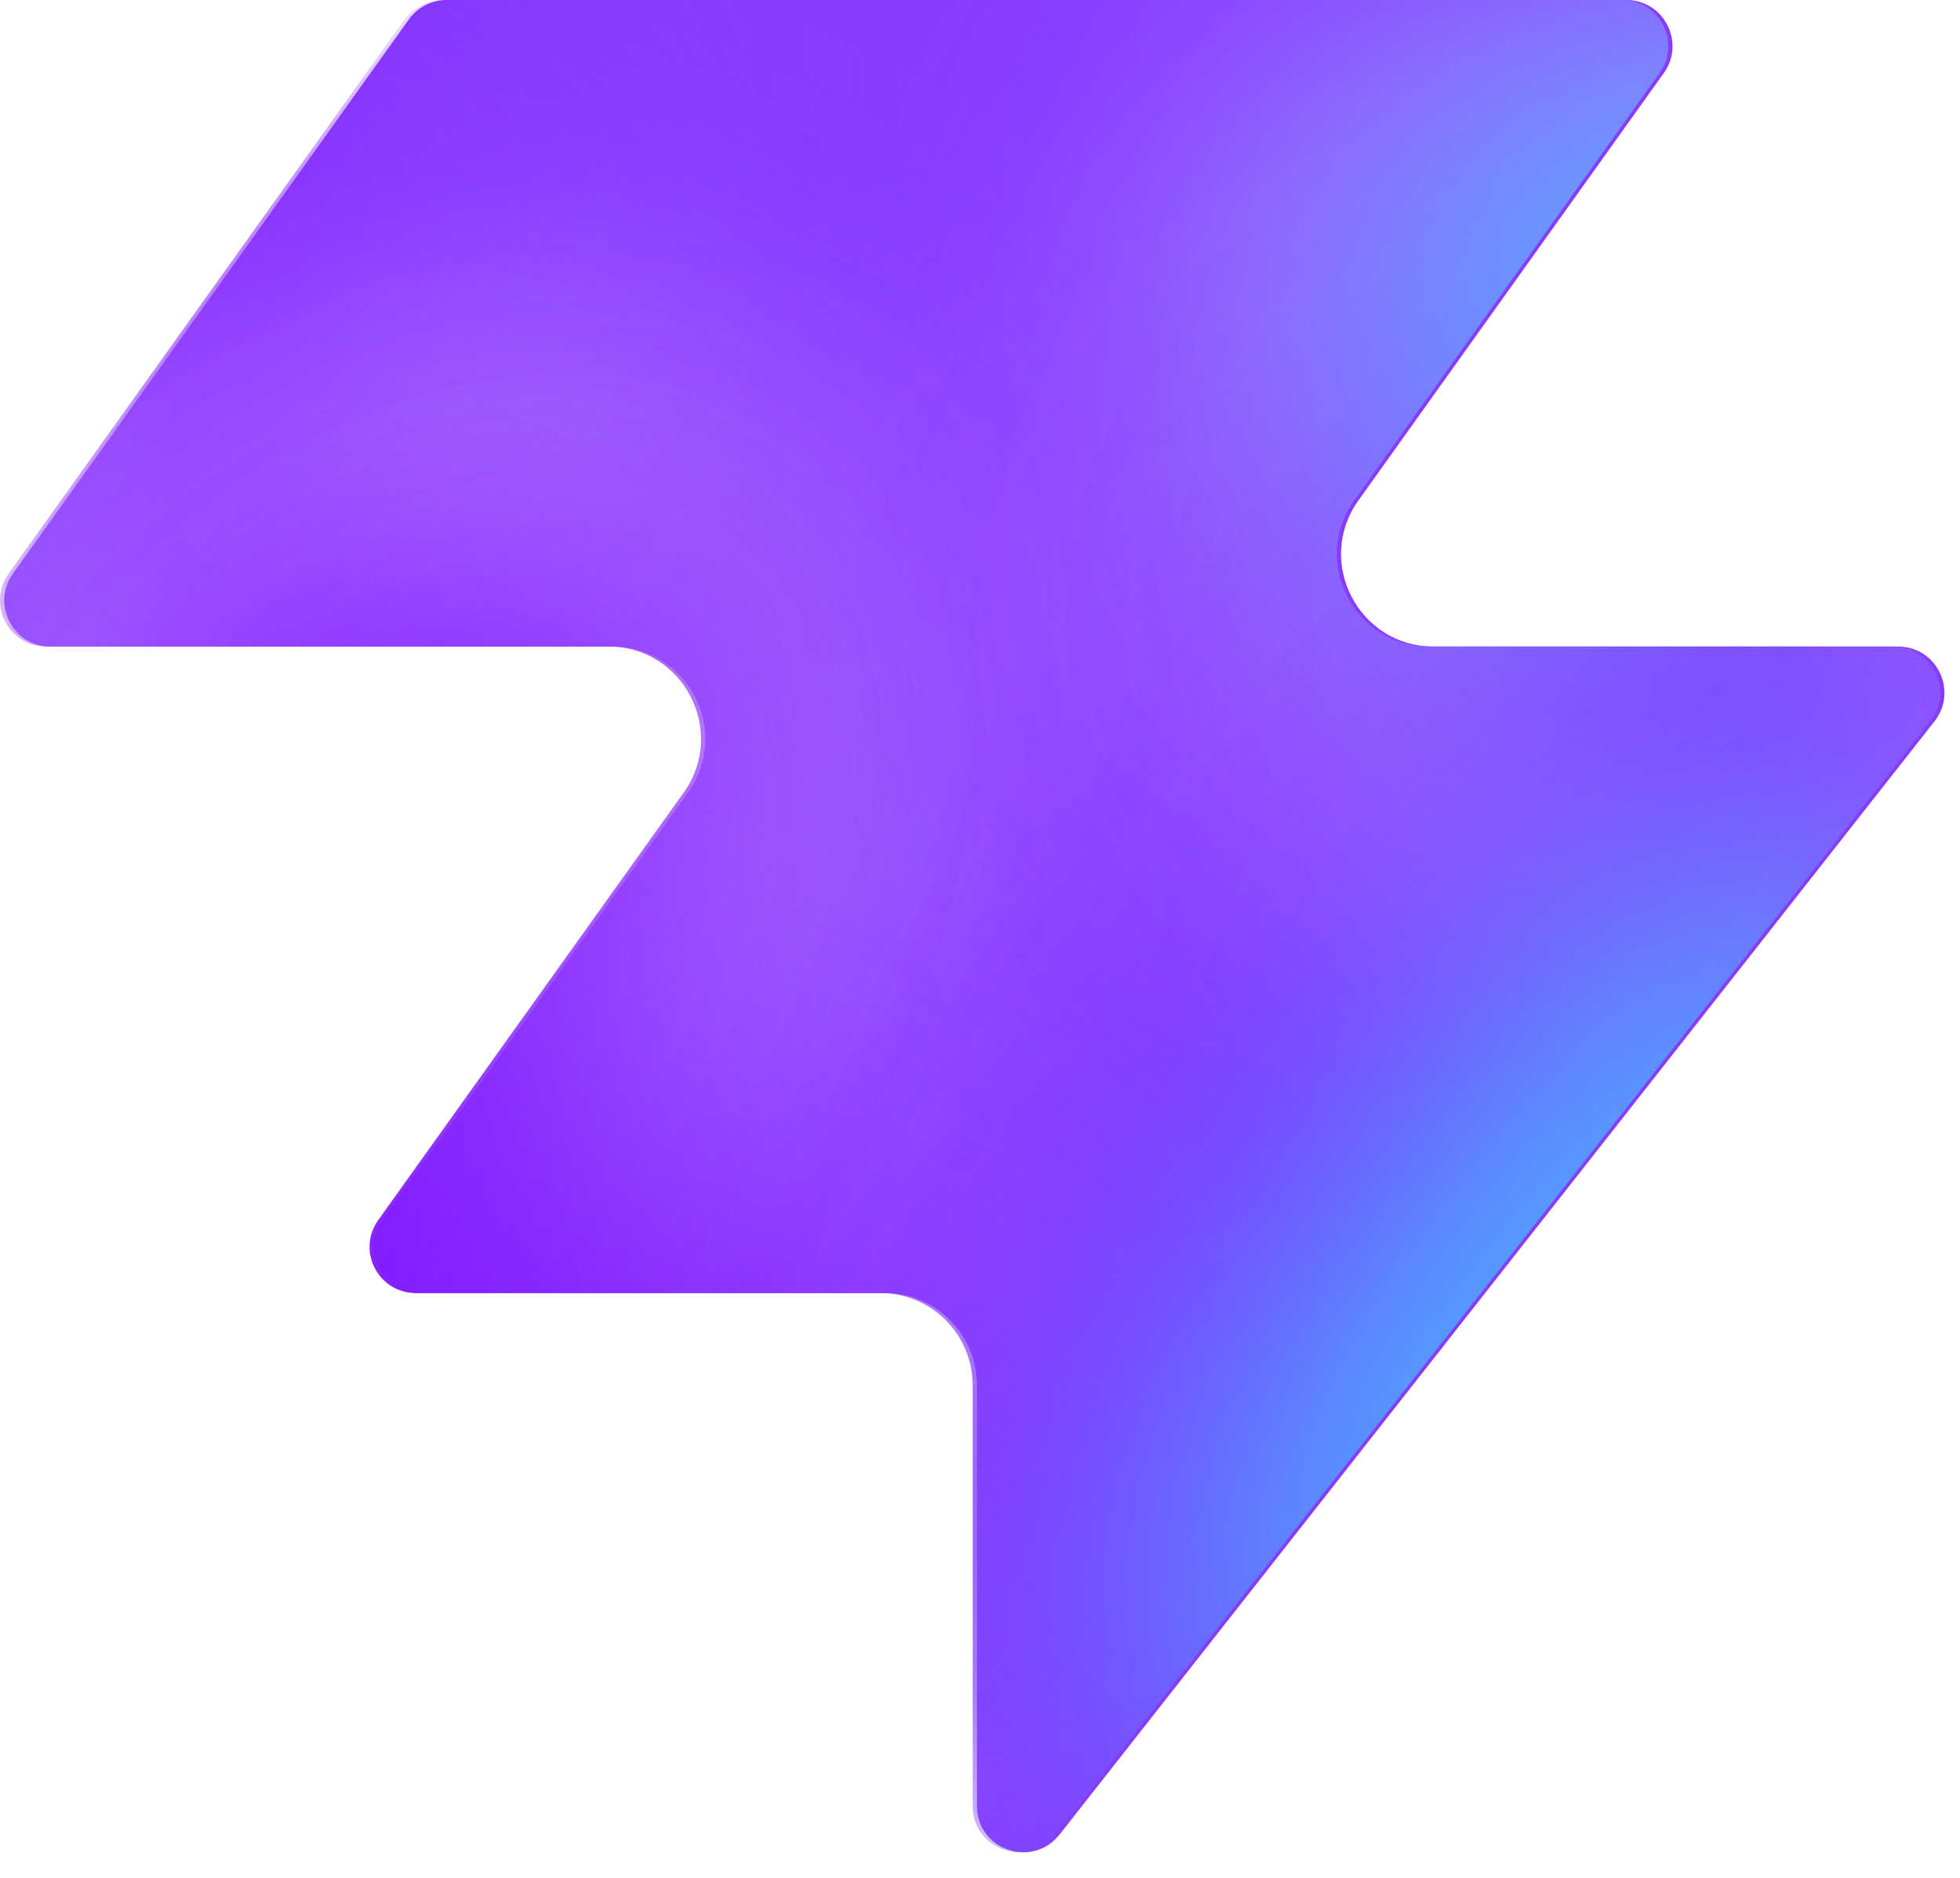
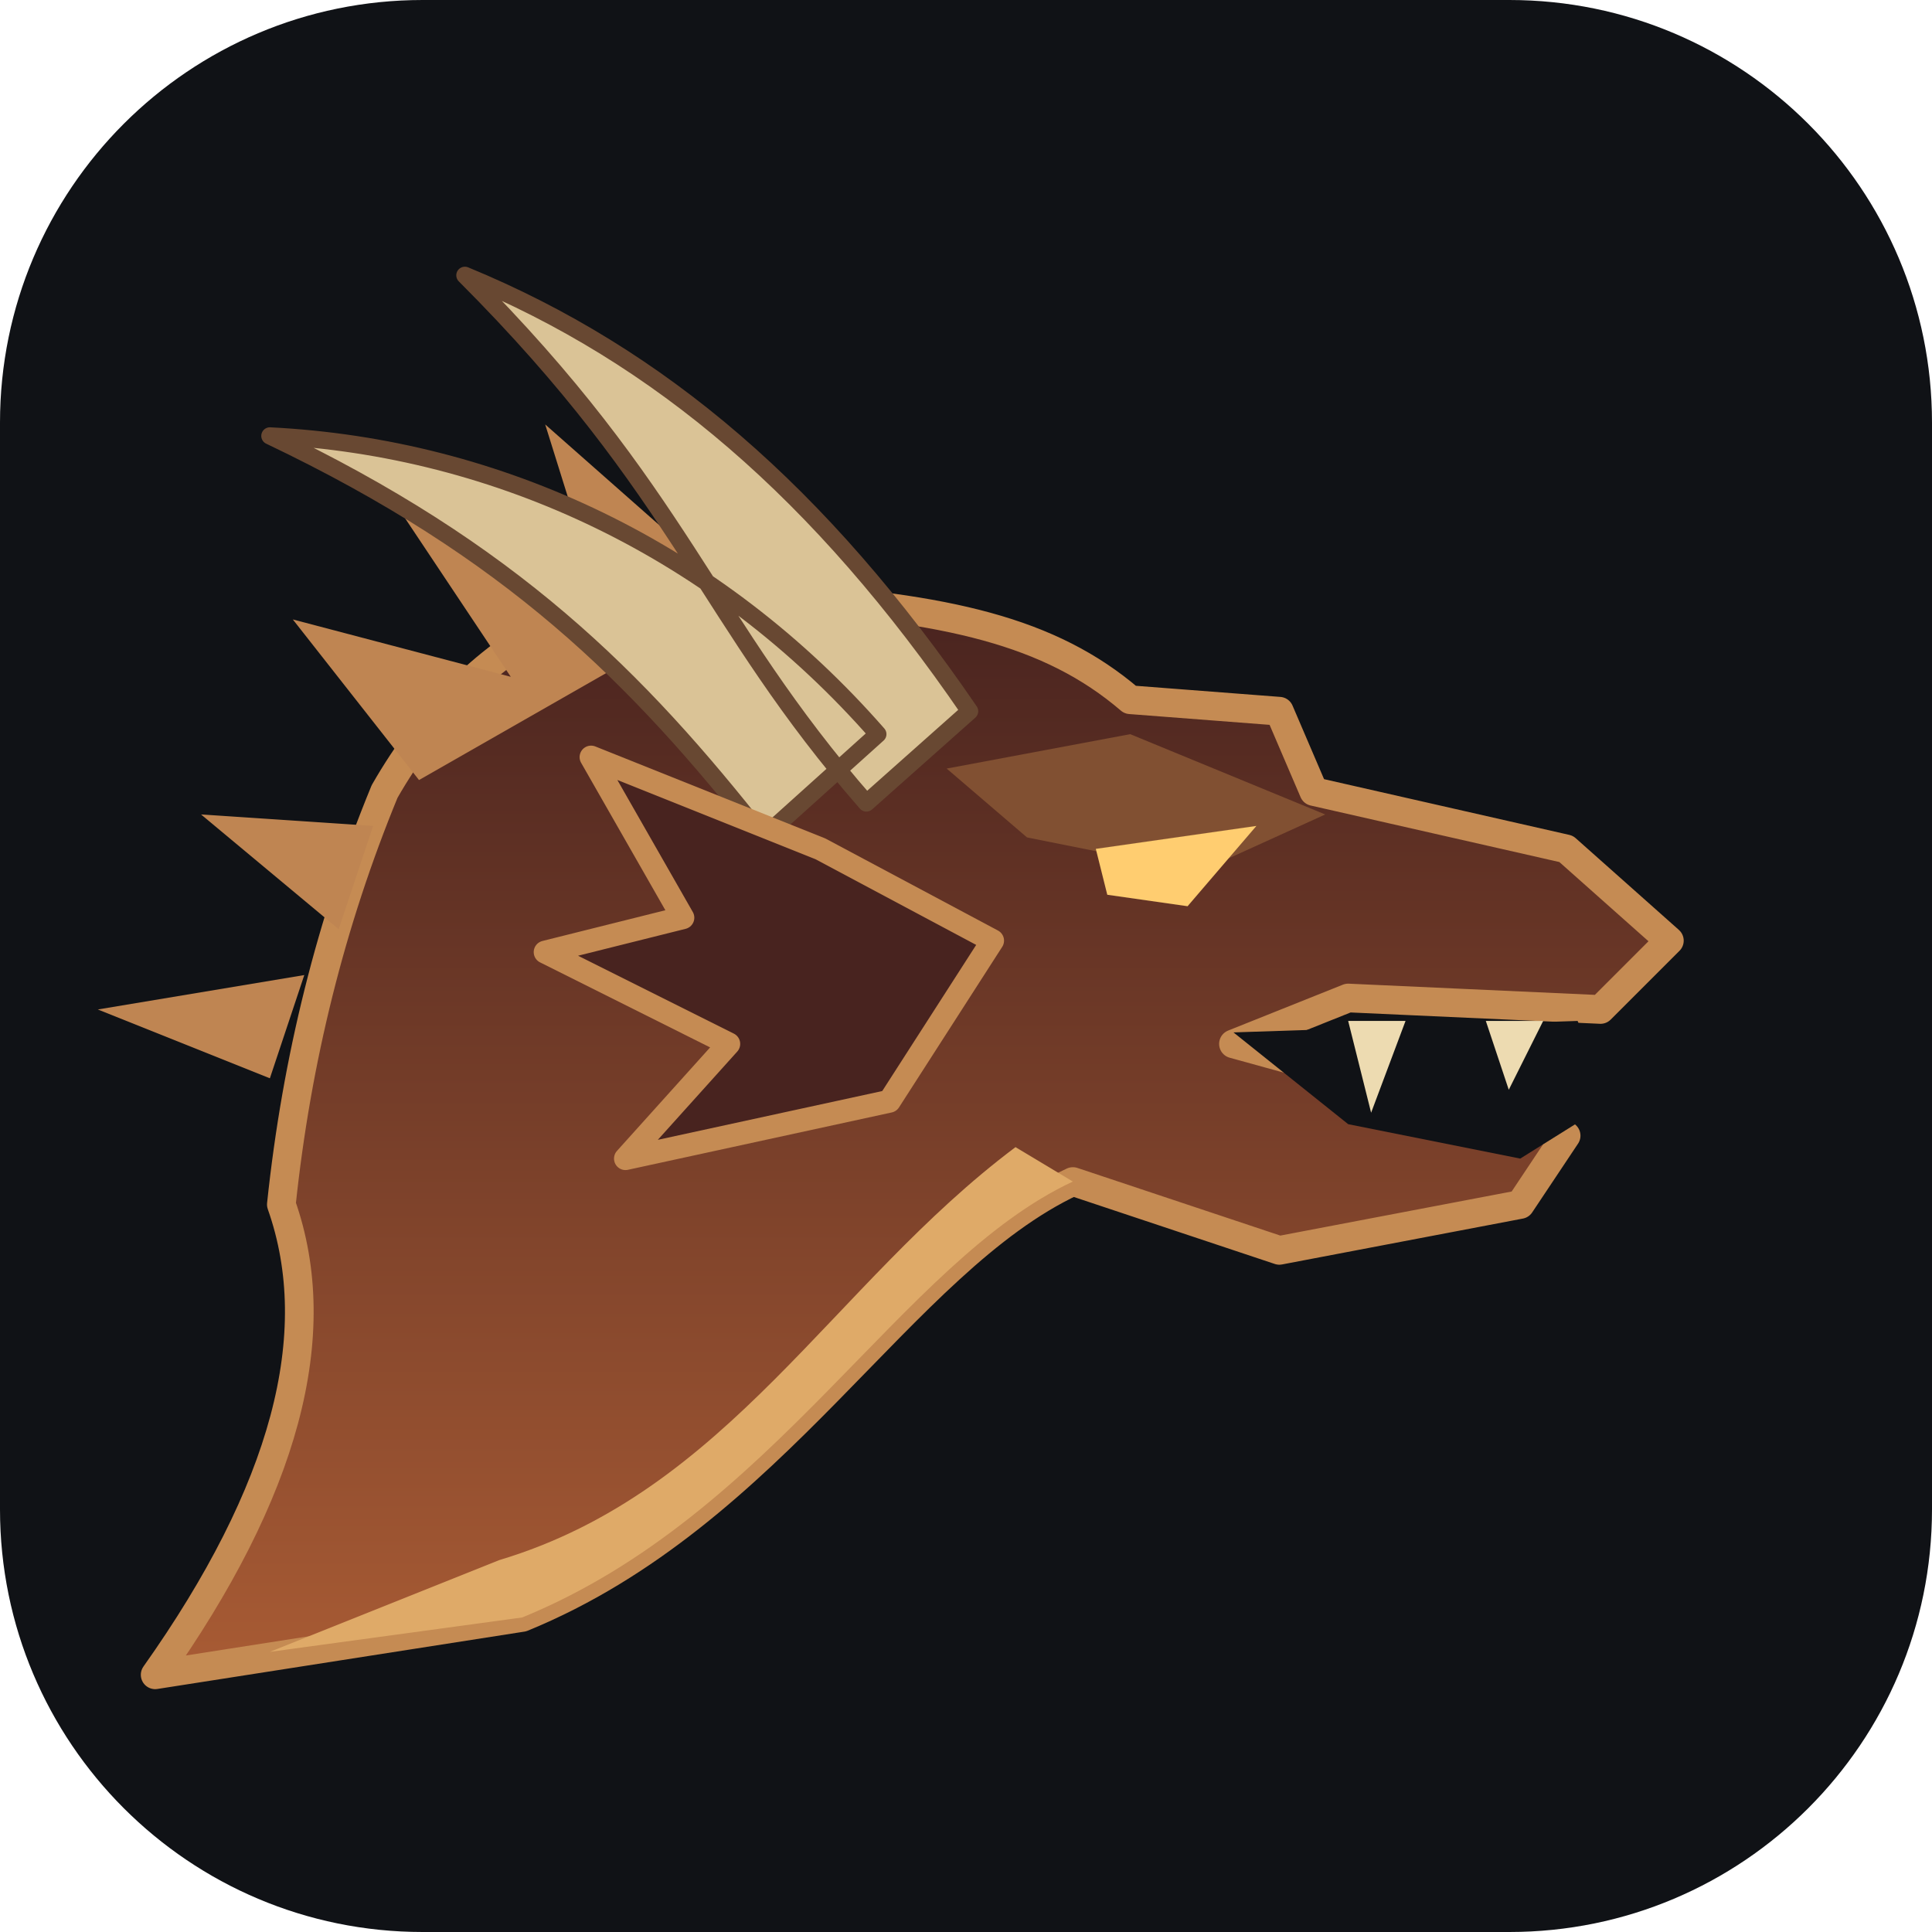
- <svg xmlns="http://www.w3.org/2000/svg" width="48" height="46" fill="none" viewBox="0 0 48 46">
-   <path fill="#863bff" d="M25.946 44.938c-.664.845-2.021.375-2.021-.698V33.937a2.26 2.26 0 0 0-2.262-2.262H10.287c-.92 0-1.456-1.04-.92-1.788l7.48-10.471c1.07-1.497 0-3.578-1.842-3.578H1.237c-.92 0-1.456-1.04-.92-1.788L10.013.474c.214-.297.556-.474.92-.474h28.894c.92 0 1.456 1.04.92 1.788l-7.48 10.471c-1.07 1.498 0 3.579 1.842 3.579h11.377c.943 0 1.473 1.088.89 1.83L25.947 44.94z" style="fill:#863bff;fill:color(display-p3 .525 .23 1);fill-opacity:1" />
-   <mask id="a" width="48" height="46" x="0" y="0" maskUnits="userSpaceOnUse" style="mask-type:alpha">
-     <path fill="#000" d="M25.842 44.938c-.664.844-2.021.375-2.021-.698V33.937a2.26 2.26 0 0 0-2.262-2.262H10.183c-.92 0-1.456-1.04-.92-1.788l7.48-10.471c1.07-1.498 0-3.579-1.842-3.579H1.133c-.92 0-1.456-1.04-.92-1.787L9.91.473c.214-.297.556-.474.92-.474h28.894c.92 0 1.456 1.04.92 1.788l-7.48 10.471c-1.07 1.498 0 3.578 1.842 3.578h11.377c.943 0 1.473 1.088.89 1.832L25.843 44.94z" style="fill:#000;fill-opacity:1" />
-   </mask>
-   <g mask="url(#a)">
-     <g filter="url(#b)">
-       <ellipse cx="5.508" cy="14.704" fill="#ede6ff" rx="5.508" ry="14.704" style="fill:#ede6ff;fill:color(display-p3 .927 .903 1);fill-opacity:1" transform="matrix(.00324 1 1 -.00324 -4.47 31.516)" />
-     </g>
-     <g filter="url(#c)">
-       <ellipse cx="10.399" cy="29.851" fill="#ede6ff" rx="10.399" ry="29.851" style="fill:#ede6ff;fill:color(display-p3 .927 .903 1);fill-opacity:1" transform="matrix(.00324 1 1 -.00324 -39.328 7.883)" />
-     </g>
-     <g filter="url(#d)">
-       <ellipse cx="5.508" cy="30.487" fill="#7e14ff" rx="5.508" ry="30.487" style="fill:#7e14ff;fill:color(display-p3 .492 .077 1);fill-opacity:1" transform="rotate(89.814 -25.913 -14.639)scale(1 -1)" />
-     </g>
-     <g filter="url(#e)">
-       <ellipse cx="5.508" cy="30.599" fill="#7e14ff" rx="5.508" ry="30.599" style="fill:#7e14ff;fill:color(display-p3 .492 .077 1);fill-opacity:1" transform="rotate(89.814 -32.644 -3.334)scale(1 -1)" />
-     </g>
-     <g filter="url(#f)">
-       <ellipse cx="5.508" cy="30.599" fill="#7e14ff" rx="5.508" ry="30.599" style="fill:#7e14ff;fill:color(display-p3 .492 .077 1);fill-opacity:1" transform="matrix(.00324 1 1 -.00324 -34.34 30.47)" />
-     </g>
-     <g filter="url(#g)">
-       <ellipse cx="14.072" cy="22.078" fill="#ede6ff" rx="14.072" ry="22.078" style="fill:#ede6ff;fill:color(display-p3 .927 .903 1);fill-opacity:1" transform="rotate(93.35 24.506 48.493)scale(-1 1)" />
-     </g>
-     <g filter="url(#h)">
-       <ellipse cx="3.47" cy="21.501" fill="#7e14ff" rx="3.47" ry="21.501" style="fill:#7e14ff;fill:color(display-p3 .492 .077 1);fill-opacity:1" transform="rotate(89.009 28.708 47.59)scale(-1 1)" />
-     </g>
-     <g filter="url(#i)">
-       <ellipse cx="3.47" cy="21.501" fill="#7e14ff" rx="3.47" ry="21.501" style="fill:#7e14ff;fill:color(display-p3 .492 .077 1);fill-opacity:1" transform="rotate(89.009 28.708 47.59)scale(-1 1)" />
-     </g>
-     <g filter="url(#j)">
-       <ellipse cx=".387" cy="8.972" fill="#7e14ff" rx="4.407" ry="29.108" style="fill:#7e14ff;fill:color(display-p3 .492 .077 1);fill-opacity:1" transform="rotate(39.51 .387 8.972)" />
-     </g>
-     <g filter="url(#k)">
-       <ellipse cx="47.523" cy="-6.092" fill="#7e14ff" rx="4.407" ry="29.108" style="fill:#7e14ff;fill:color(display-p3 .492 .077 1);fill-opacity:1" transform="rotate(37.892 47.523 -6.092)" />
-     </g>
-     <g filter="url(#l)">
-       <ellipse cx="41.412" cy="6.333" fill="#47bfff" rx="5.971" ry="9.665" style="fill:#47bfff;fill:color(display-p3 .28 .748 1);fill-opacity:1" transform="rotate(37.892 41.412 6.333)" />
-     </g>
-     <g filter="url(#m)">
-       <ellipse cx="-1.879" cy="38.332" fill="#7e14ff" rx="4.407" ry="29.108" style="fill:#7e14ff;fill:color(display-p3 .492 .077 1);fill-opacity:1" transform="rotate(37.892 -1.88 38.332)" />
-     </g>
-     <g filter="url(#n)">
-       <ellipse cx="-1.879" cy="38.332" fill="#7e14ff" rx="4.407" ry="29.108" style="fill:#7e14ff;fill:color(display-p3 .492 .077 1);fill-opacity:1" transform="rotate(37.892 -1.88 38.332)" />
-     </g>
-     <g filter="url(#o)">
-       <ellipse cx="35.651" cy="29.907" fill="#7e14ff" rx="4.407" ry="29.108" style="fill:#7e14ff;fill:color(display-p3 .492 .077 1);fill-opacity:1" transform="rotate(37.892 35.651 29.907)" />
-     </g>
-     <g filter="url(#p)">
-       <ellipse cx="38.418" cy="32.4" fill="#47bfff" rx="5.971" ry="15.297" style="fill:#47bfff;fill:color(display-p3 .28 .748 1);fill-opacity:1" transform="rotate(37.892 38.418 32.4)" />
-     </g>
+ <svg xmlns="http://www.w3.org/2000/svg" viewBox="0 0 64 64">
+   <defs>
+     <linearGradient id="hide" x1="0" y1="0" x2="0" y2="1">
+       <stop stop-color="#48231f" />
+       <stop offset="1" stop-color="#a85b34" />
+     </linearGradient>
+   </defs>
+   <rect width="64" height="64" rx="14" fill="#101216" />
+   <g transform="translate(-110 0) scale(.38)" stroke-linejoin="round">
+     <path d="M323 69 C331 55 344 49 357 52 C372 53 381 55 388 61 L401 62 L404 69 L426 74 L435 82 L429 88 L407 87 L397 91 L426 99 L422 105 L401 109 L383 103 C368 110 357 132 335 141 L303 146 Q320 122 314 105 Q316 86 323 69 Z" fill="url(#hide)" stroke="#c58b53" stroke-width="2.5" />
+     <path d="M326 68 L315 54 L334 59 L324 44 L342 53 L337 37 L354 52 M319 81 L307 71 L322 72 M313 94 L298 88 L316 85" fill="#bf8552" />
+     <path d="M374 62 C361 43 347 31 330 24 C349 43 351 54 365 70 Z M366 64 C352 48 333 39 313 38 C334 48 345 59 356 73 Z" fill="#dac396" stroke="#684832" stroke-width="1.5" />
+     <path d="M361 74 L341 66 L349 80 L337 83 L353 91 L344 101 L367 96 L376 82 Z" fill="#48231f" stroke="#c58b53" stroke-width="2" />
+     <path d="M378 100 C362 112 353 130 333 136 L313 144 L335 141 C357 132 368 110 383 103 Z" fill="#dfaa68" />
+     <path d="M397 90 L427 89 L430 96 L422 101 L407 98 Z" fill="#101216" />
+     <path d="M407 89 L409 97 L412 89 M419 89 L421 95 L424 89" fill="#eddbb1" />
+     <path d="M372 67 L388 64 L405 71 L394 76 L379 73 Z" fill="#815032" />
+     <path d="M385 74 L399 72 L393 79 L386 78 Z" fill="#ffcd70" />
  </g>
-   <defs>
-     <filter id="b" width="60.045" height="41.654" x="-19.77" y="16.149" color-interpolation-filters="sRGB" filterUnits="userSpaceOnUse">
-       <feFlood flood-opacity="0" result="BackgroundImageFix" />
-       <feBlend in="SourceGraphic" in2="BackgroundImageFix" result="shape" />
-       <feGaussianBlur result="effect1_foregroundBlur_2002_17158" stdDeviation="7.659" />
-     </filter>
-     <filter id="c" width="90.34" height="51.437" x="-54.613" y="-7.533" color-interpolation-filters="sRGB" filterUnits="userSpaceOnUse">
-       <feFlood flood-opacity="0" result="BackgroundImageFix" />
-       <feBlend in="SourceGraphic" in2="BackgroundImageFix" result="shape" />
-       <feGaussianBlur result="effect1_foregroundBlur_2002_17158" stdDeviation="7.659" />
-     </filter>
-     <filter id="d" width="79.355" height="29.4" x="-49.64" y="2.03" color-interpolation-filters="sRGB" filterUnits="userSpaceOnUse">
-       <feFlood flood-opacity="0" result="BackgroundImageFix" />
-       <feBlend in="SourceGraphic" in2="BackgroundImageFix" result="shape" />
-       <feGaussianBlur result="effect1_foregroundBlur_2002_17158" stdDeviation="4.596" />
-     </filter>
-     <filter id="e" width="79.579" height="29.4" x="-45.045" y="20.029" color-interpolation-filters="sRGB" filterUnits="userSpaceOnUse">
-       <feFlood flood-opacity="0" result="BackgroundImageFix" />
-       <feBlend in="SourceGraphic" in2="BackgroundImageFix" result="shape" />
-       <feGaussianBlur result="effect1_foregroundBlur_2002_17158" stdDeviation="4.596" />
-     </filter>
-     <filter id="f" width="79.579" height="29.4" x="-43.513" y="21.178" color-interpolation-filters="sRGB" filterUnits="userSpaceOnUse">
-       <feFlood flood-opacity="0" result="BackgroundImageFix" />
-       <feBlend in="SourceGraphic" in2="BackgroundImageFix" result="shape" />
-       <feGaussianBlur result="effect1_foregroundBlur_2002_17158" stdDeviation="4.596" />
-     </filter>
-     <filter id="g" width="74.749" height="58.852" x="15.756" y="-17.901" color-interpolation-filters="sRGB" filterUnits="userSpaceOnUse">
-       <feFlood flood-opacity="0" result="BackgroundImageFix" />
-       <feBlend in="SourceGraphic" in2="BackgroundImageFix" result="shape" />
-       <feGaussianBlur result="effect1_foregroundBlur_2002_17158" stdDeviation="7.659" />
-     </filter>
-     <filter id="h" width="61.377" height="25.362" x="23.548" y="2.284" color-interpolation-filters="sRGB" filterUnits="userSpaceOnUse">
-       <feFlood flood-opacity="0" result="BackgroundImageFix" />
-       <feBlend in="SourceGraphic" in2="BackgroundImageFix" result="shape" />
-       <feGaussianBlur result="effect1_foregroundBlur_2002_17158" stdDeviation="4.596" />
-     </filter>
-     <filter id="i" width="61.377" height="25.362" x="23.548" y="2.284" color-interpolation-filters="sRGB" filterUnits="userSpaceOnUse">
-       <feFlood flood-opacity="0" result="BackgroundImageFix" />
-       <feBlend in="SourceGraphic" in2="BackgroundImageFix" result="shape" />
-       <feGaussianBlur result="effect1_foregroundBlur_2002_17158" stdDeviation="4.596" />
-     </filter>
-     <filter id="j" width="56.045" height="63.649" x="-27.636" y="-22.853" color-interpolation-filters="sRGB" filterUnits="userSpaceOnUse">
-       <feFlood flood-opacity="0" result="BackgroundImageFix" />
-       <feBlend in="SourceGraphic" in2="BackgroundImageFix" result="shape" />
-       <feGaussianBlur result="effect1_foregroundBlur_2002_17158" stdDeviation="4.596" />
-     </filter>
-     <filter id="k" width="54.814" height="64.646" x="20.116" y="-38.415" color-interpolation-filters="sRGB" filterUnits="userSpaceOnUse">
-       <feFlood flood-opacity="0" result="BackgroundImageFix" />
-       <feBlend in="SourceGraphic" in2="BackgroundImageFix" result="shape" />
-       <feGaussianBlur result="effect1_foregroundBlur_2002_17158" stdDeviation="4.596" />
-     </filter>
-     <filter id="l" width="33.541" height="35.313" x="24.641" y="-11.323" color-interpolation-filters="sRGB" filterUnits="userSpaceOnUse">
-       <feFlood flood-opacity="0" result="BackgroundImageFix" />
-       <feBlend in="SourceGraphic" in2="BackgroundImageFix" result="shape" />
-       <feGaussianBlur result="effect1_foregroundBlur_2002_17158" stdDeviation="4.596" />
-     </filter>
-     <filter id="m" width="54.814" height="64.646" x="-29.286" y="6.009" color-interpolation-filters="sRGB" filterUnits="userSpaceOnUse">
-       <feFlood flood-opacity="0" result="BackgroundImageFix" />
-       <feBlend in="SourceGraphic" in2="BackgroundImageFix" result="shape" />
-       <feGaussianBlur result="effect1_foregroundBlur_2002_17158" stdDeviation="4.596" />
-     </filter>
-     <filter id="n" width="54.814" height="64.646" x="-29.286" y="6.009" color-interpolation-filters="sRGB" filterUnits="userSpaceOnUse">
-       <feFlood flood-opacity="0" result="BackgroundImageFix" />
-       <feBlend in="SourceGraphic" in2="BackgroundImageFix" result="shape" />
-       <feGaussianBlur result="effect1_foregroundBlur_2002_17158" stdDeviation="4.596" />
-     </filter>
-     <filter id="o" width="54.814" height="64.646" x="8.244" y="-2.416" color-interpolation-filters="sRGB" filterUnits="userSpaceOnUse">
-       <feFlood flood-opacity="0" result="BackgroundImageFix" />
-       <feBlend in="SourceGraphic" in2="BackgroundImageFix" result="shape" />
-       <feGaussianBlur result="effect1_foregroundBlur_2002_17158" stdDeviation="4.596" />
-     </filter>
-     <filter id="p" width="39.409" height="43.623" x="18.713" y="10.588" color-interpolation-filters="sRGB" filterUnits="userSpaceOnUse">
-       <feFlood flood-opacity="0" result="BackgroundImageFix" />
-       <feBlend in="SourceGraphic" in2="BackgroundImageFix" result="shape" />
-       <feGaussianBlur result="effect1_foregroundBlur_2002_17158" stdDeviation="4.596" />
-     </filter>
-   </defs>
</svg>
